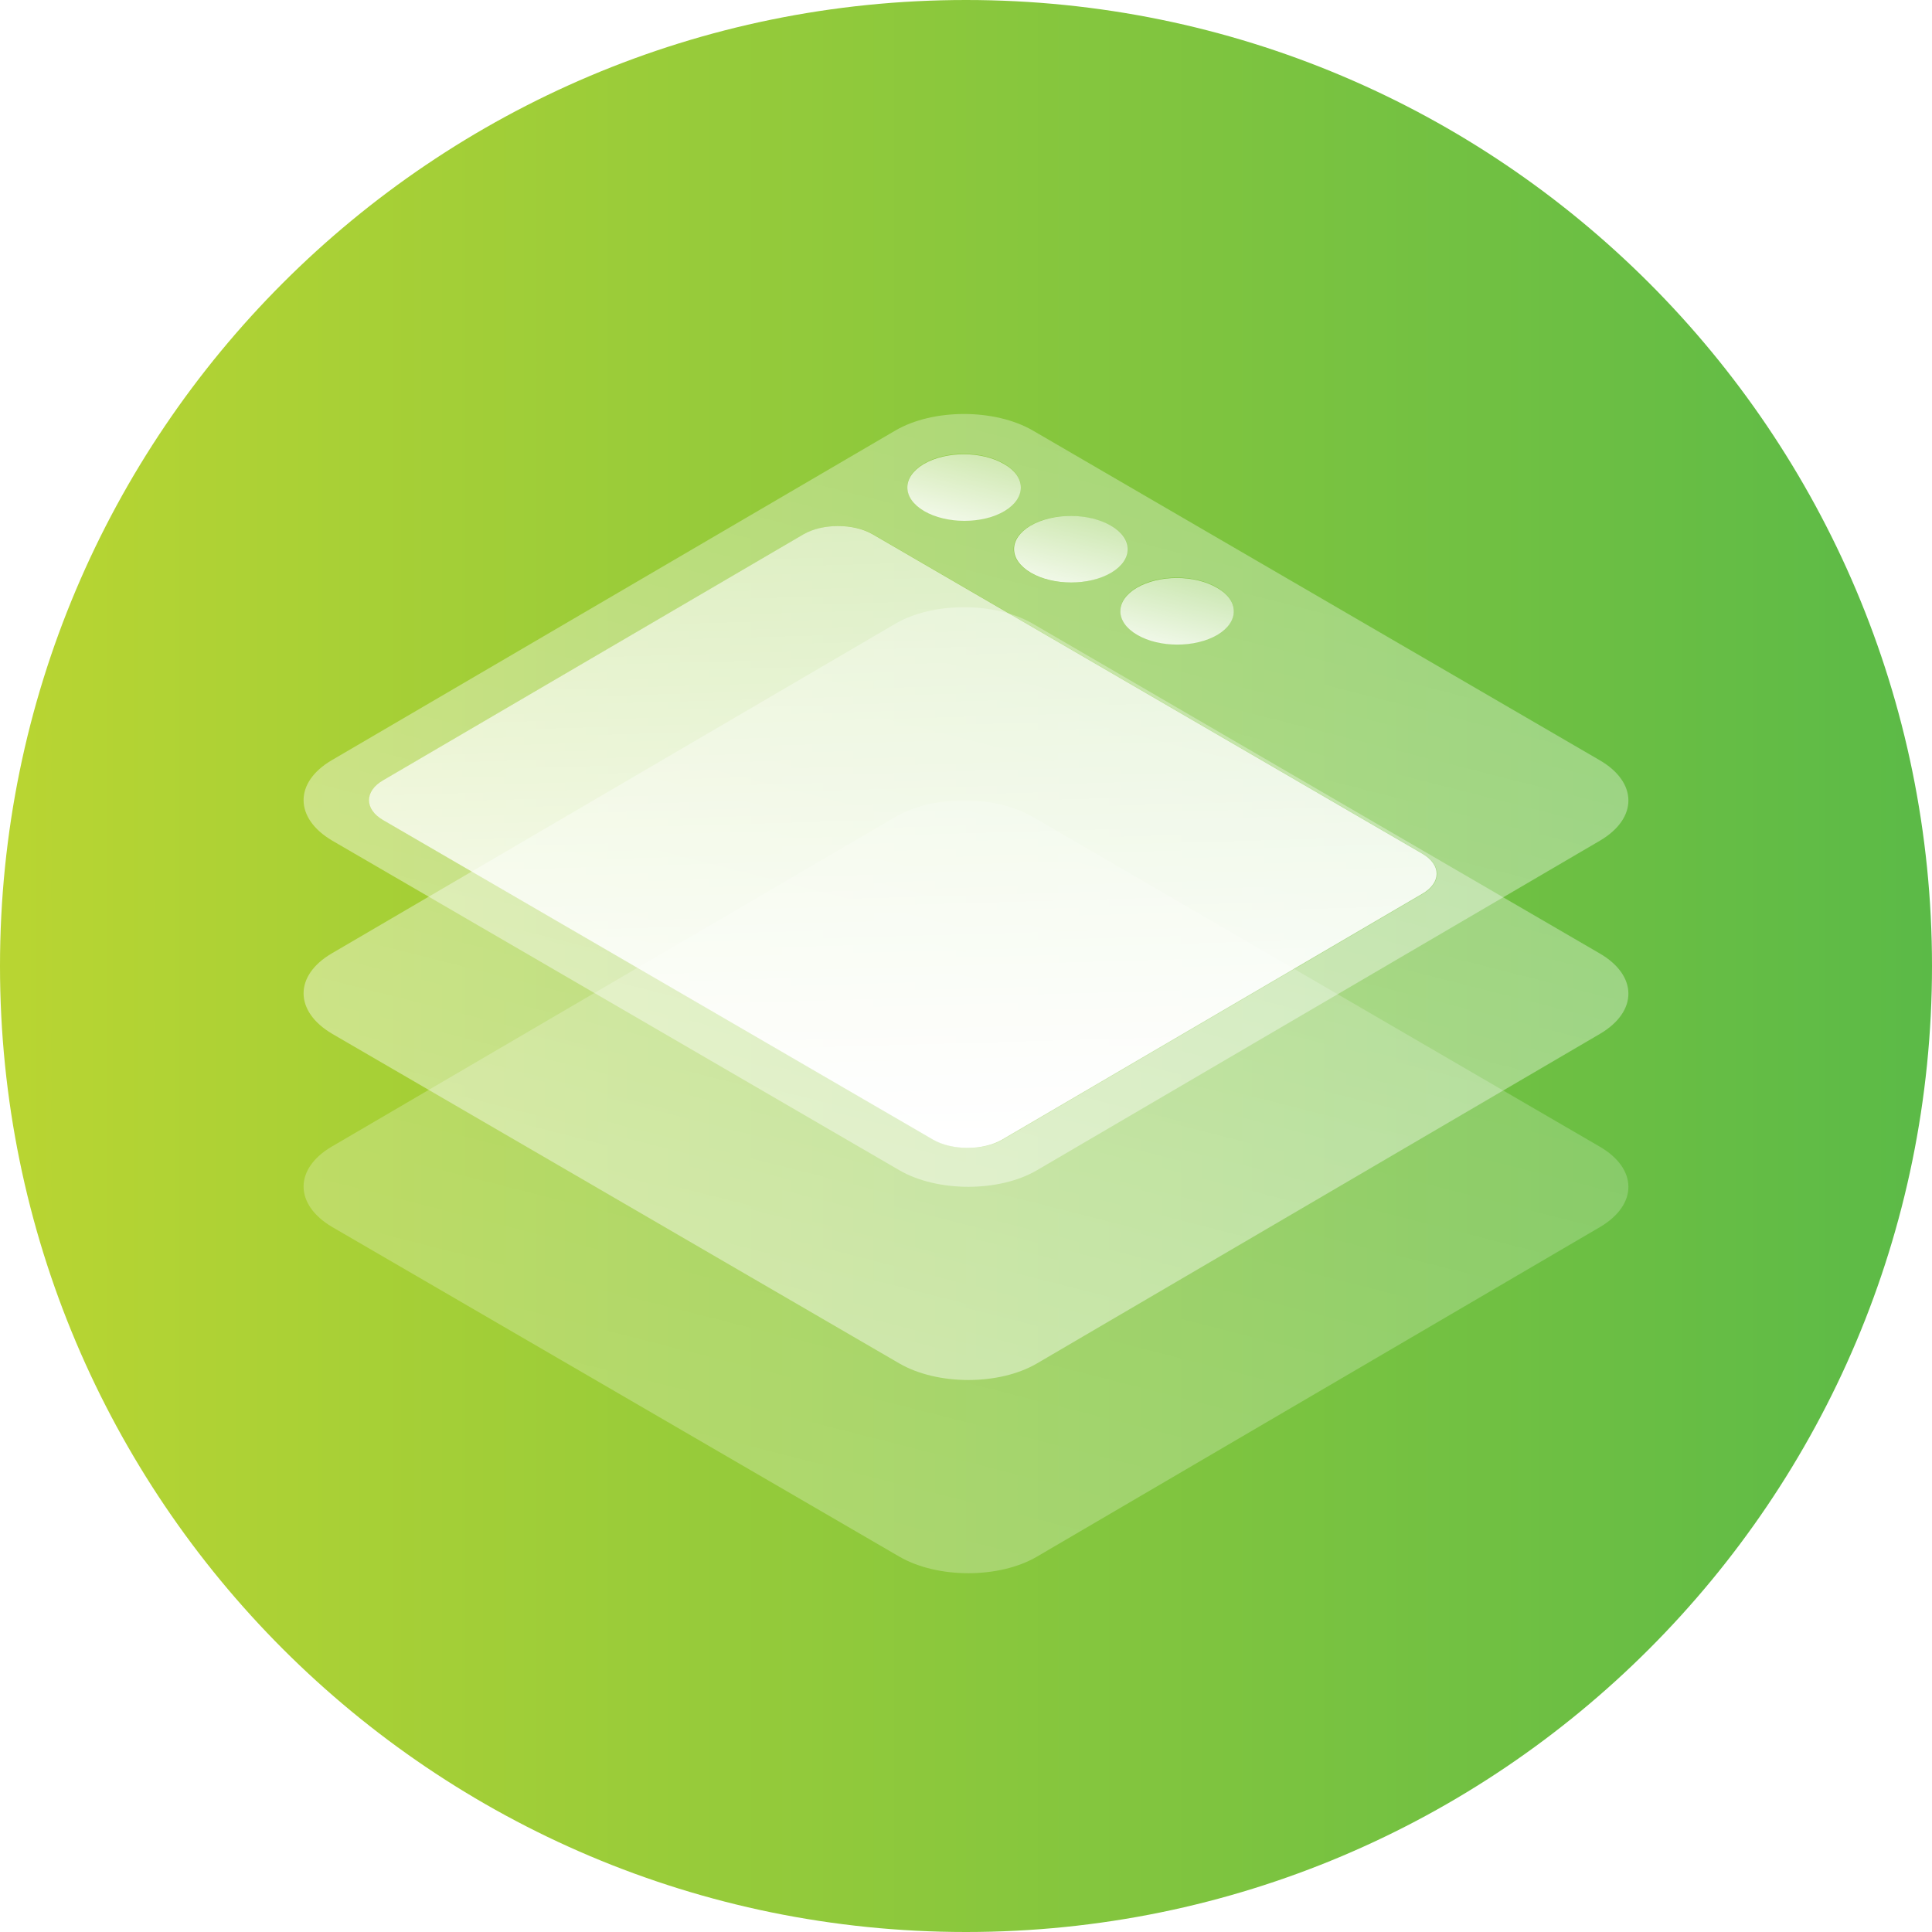
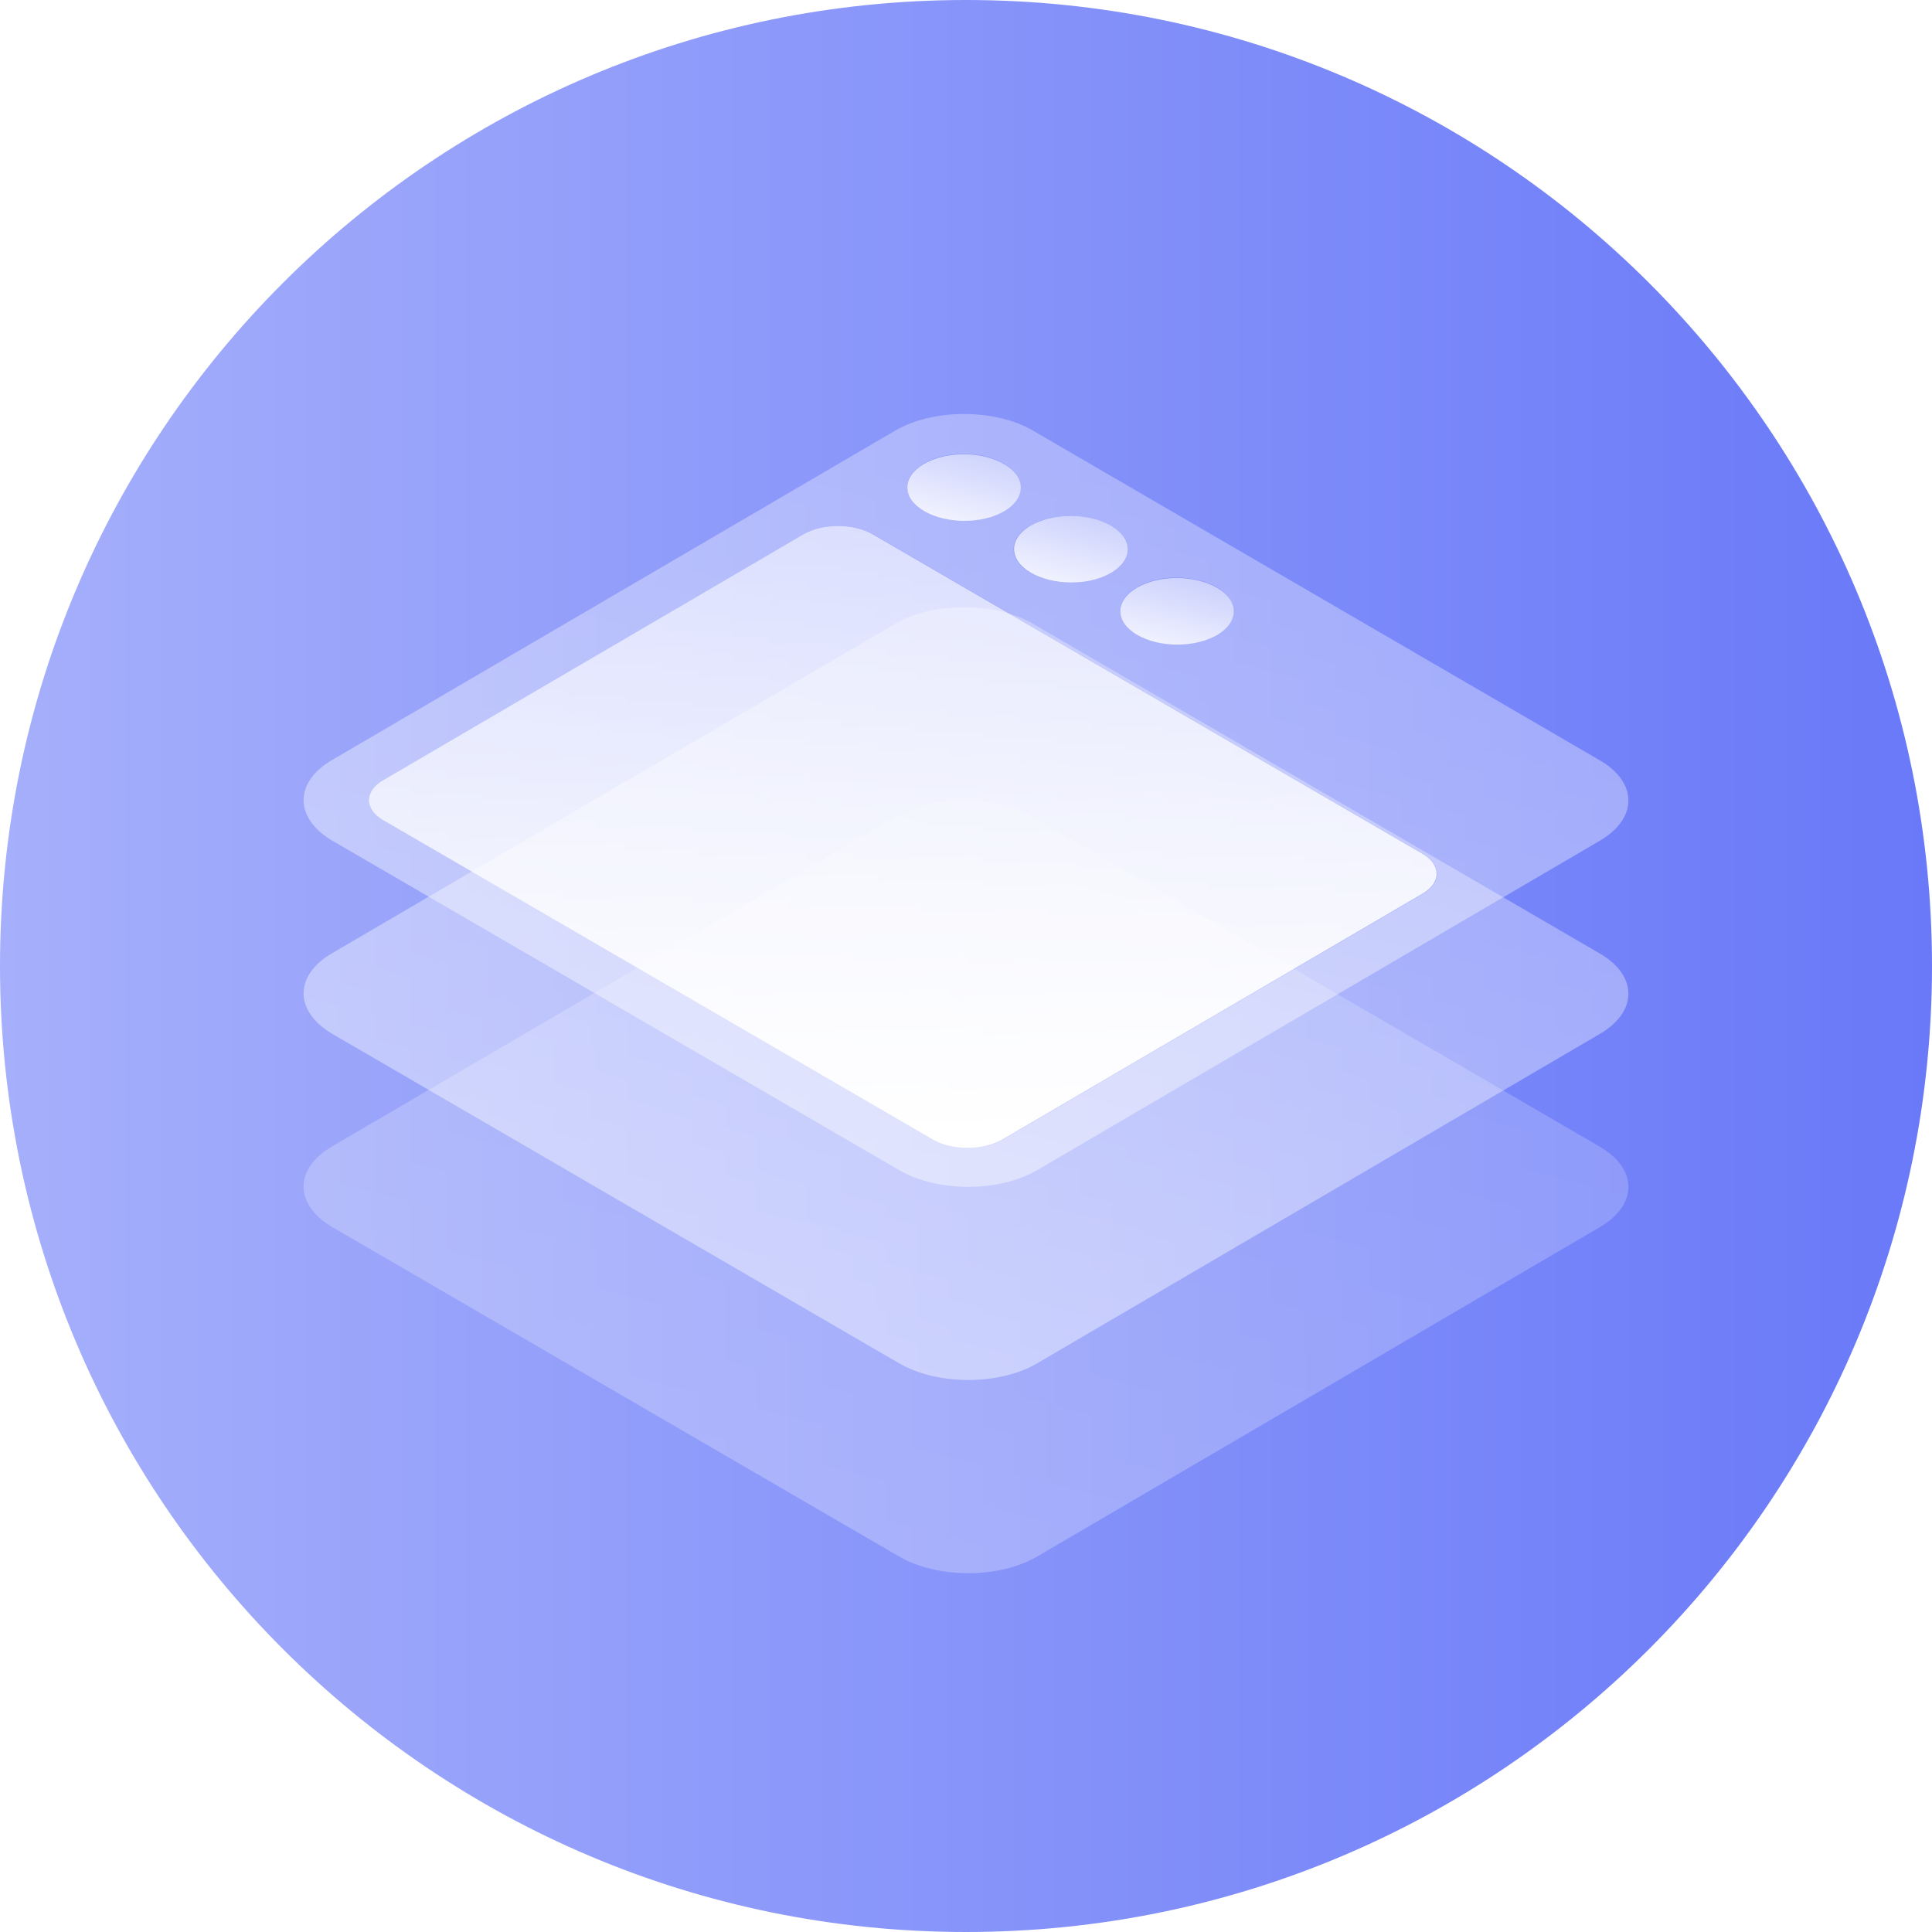
<svg xmlns="http://www.w3.org/2000/svg" width="70" height="70" viewBox="0 0 70 70" fill="none">
  <circle cx="35" cy="35" r="35" fill="url(#paint0_linear)" />
  <path d="M13.905 29.718C13.214 29.318 13.214 28.667 13.905 28.267L29.133 19.358C29.823 18.959 30.94 18.959 31.631 19.358L51.548 30.931C52.239 31.331 52.239 31.982 51.562 32.382L36.335 41.291C35.644 41.69 34.527 41.69 33.836 41.291L13.905 29.718ZM33.483 18.5C32.675 18.026 32.675 17.272 33.469 16.798C34.262 16.325 35.571 16.325 36.379 16.798C37.187 17.272 37.187 18.026 36.394 18.5C35.6 18.974 34.292 18.974 33.483 18.5ZM37.334 20.75C36.526 20.276 36.526 19.521 37.32 19.048C38.113 18.574 39.422 18.574 40.23 19.048C41.038 19.521 41.038 20.276 40.245 20.75C39.451 21.223 38.143 21.223 37.334 20.75ZM41.2 22.984C40.392 22.511 40.392 21.756 41.185 21.282C41.979 20.809 43.287 20.809 44.096 21.282C44.904 21.756 44.904 22.511 44.11 22.984C43.302 23.458 42.008 23.458 41.2 22.984ZM57.956 27.542L37.422 15.599C36.041 14.8 33.807 14.8 32.44 15.599L12.023 27.542C10.656 28.341 10.656 29.644 12.038 30.458L32.587 42.401C33.968 43.2 36.203 43.2 37.569 42.401L57.971 30.458C59.353 29.644 59.338 28.341 57.956 27.542Z" fill="url(#paint1_linear)" fill-opacity="0.5" />
  <path d="M51.533 30.931L31.617 19.358C30.926 18.959 29.809 18.959 29.118 19.358L13.89 28.267C13.199 28.667 13.199 29.318 13.89 29.718L33.807 41.291C34.498 41.69 35.615 41.69 36.306 41.291L51.533 32.382C52.224 31.982 52.224 31.331 51.533 30.931Z" fill="url(#paint2_linear)" />
  <path d="M36.379 16.813C35.57 16.34 34.277 16.34 33.468 16.813C32.675 17.287 32.675 18.041 33.483 18.515C34.292 18.989 35.6 18.989 36.394 18.515C37.187 18.041 37.187 17.272 36.379 16.813Z" fill="url(#paint3_linear)" />
-   <path d="M40.245 19.048C39.436 18.574 38.143 18.574 37.334 19.048C36.541 19.521 36.541 20.276 37.349 20.75C38.157 21.223 39.465 21.223 40.259 20.75C41.053 20.276 41.053 19.521 40.245 19.048Z" fill="url(#paint4_linear)" />
+   <path d="M40.245 19.048C39.436 18.575 38.143 18.575 37.334 19.048C36.541 19.522 36.541 20.276 37.349 20.75C38.157 21.224 39.465 21.224 40.259 20.75C41.053 20.276 41.053 19.522 40.245 19.048Z" fill="url(#paint4_linear)" />
  <path d="M44.096 21.297C43.287 20.823 41.994 20.823 41.185 21.297C40.392 21.771 40.392 22.525 41.2 22.999C42.008 23.473 43.302 23.473 44.11 22.999C44.904 22.525 44.904 21.756 44.096 21.297Z" fill="url(#paint5_linear)" />
  <path d="M57.956 34.542L37.422 22.599C36.041 21.8 33.807 21.8 32.44 22.599L12.023 34.542C10.656 35.341 10.656 36.644 12.038 37.458L32.587 49.401C33.968 50.2 36.203 50.2 37.569 49.401L57.971 37.458C59.353 36.644 59.338 35.341 57.956 34.542Z" fill="url(#paint6_linear)" fill-opacity="0.5" />
  <path d="M57.956 41.542L37.422 29.599C36.041 28.8 33.807 28.8 32.44 29.599L12.023 41.542C10.656 42.341 10.656 43.644 12.038 44.458L32.587 56.401C33.968 57.2 36.203 57.2 37.569 56.401L57.971 44.458C59.353 43.644 59.338 42.341 57.956 41.542Z" fill="url(#paint7_linear)" fill-opacity="0.3" />
  <defs>
    <linearGradient id="paint0_linear" x1="-3.28907e-05" y1="70" x2="70" y2="70" gradientUnits="userSpaceOnUse">
-       <stop stop-color="#B9D532" />
-       <stop offset="1" stop-color="#5BBA47" />
+       <stop stop-color="#A5AFFB" />
+       <stop offset="1" stop-color="#6979F8" />
    </linearGradient>
    <linearGradient id="paint1_linear" x1="38.927" y1="58.556" x2="49.396" y2="17.443" gradientUnits="userSpaceOnUse">
      <stop stop-color="white" />
      <stop offset="1" stop-color="white" stop-opacity="0.6" />
    </linearGradient>
    <linearGradient id="paint2_linear" x1="36" y1="41" x2="35.186" y2="12.31" gradientUnits="userSpaceOnUse">
      <stop stop-color="white" />
      <stop offset="1" stop-color="white" stop-opacity="0.6" />
    </linearGradient>
    <linearGradient id="paint3_linear" x1="35.267" y1="20.21" x2="36.174" y2="16.671" gradientUnits="userSpaceOnUse">
      <stop stop-color="white" />
      <stop offset="1" stop-color="white" stop-opacity="0.6" />
    </linearGradient>
    <linearGradient id="paint4_linear" x1="39.133" y1="22.445" x2="40.039" y2="18.906" gradientUnits="userSpaceOnUse">
      <stop stop-color="white" />
      <stop offset="1" stop-color="white" stop-opacity="0.6" />
    </linearGradient>
    <linearGradient id="paint5_linear" x1="42.984" y1="24.694" x2="43.891" y2="21.155" gradientUnits="userSpaceOnUse">
      <stop stop-color="white" />
      <stop offset="1" stop-color="white" stop-opacity="0.6" />
    </linearGradient>
    <linearGradient id="paint6_linear" x1="38.927" y1="65.556" x2="49.396" y2="24.443" gradientUnits="userSpaceOnUse">
      <stop stop-color="white" />
      <stop offset="1" stop-color="white" stop-opacity="0.6" />
    </linearGradient>
    <linearGradient id="paint7_linear" x1="38.927" y1="72.556" x2="49.396" y2="31.443" gradientUnits="userSpaceOnUse">
      <stop stop-color="white" />
      <stop offset="1" stop-color="white" stop-opacity="0.6" />
    </linearGradient>
  </defs>
</svg>
